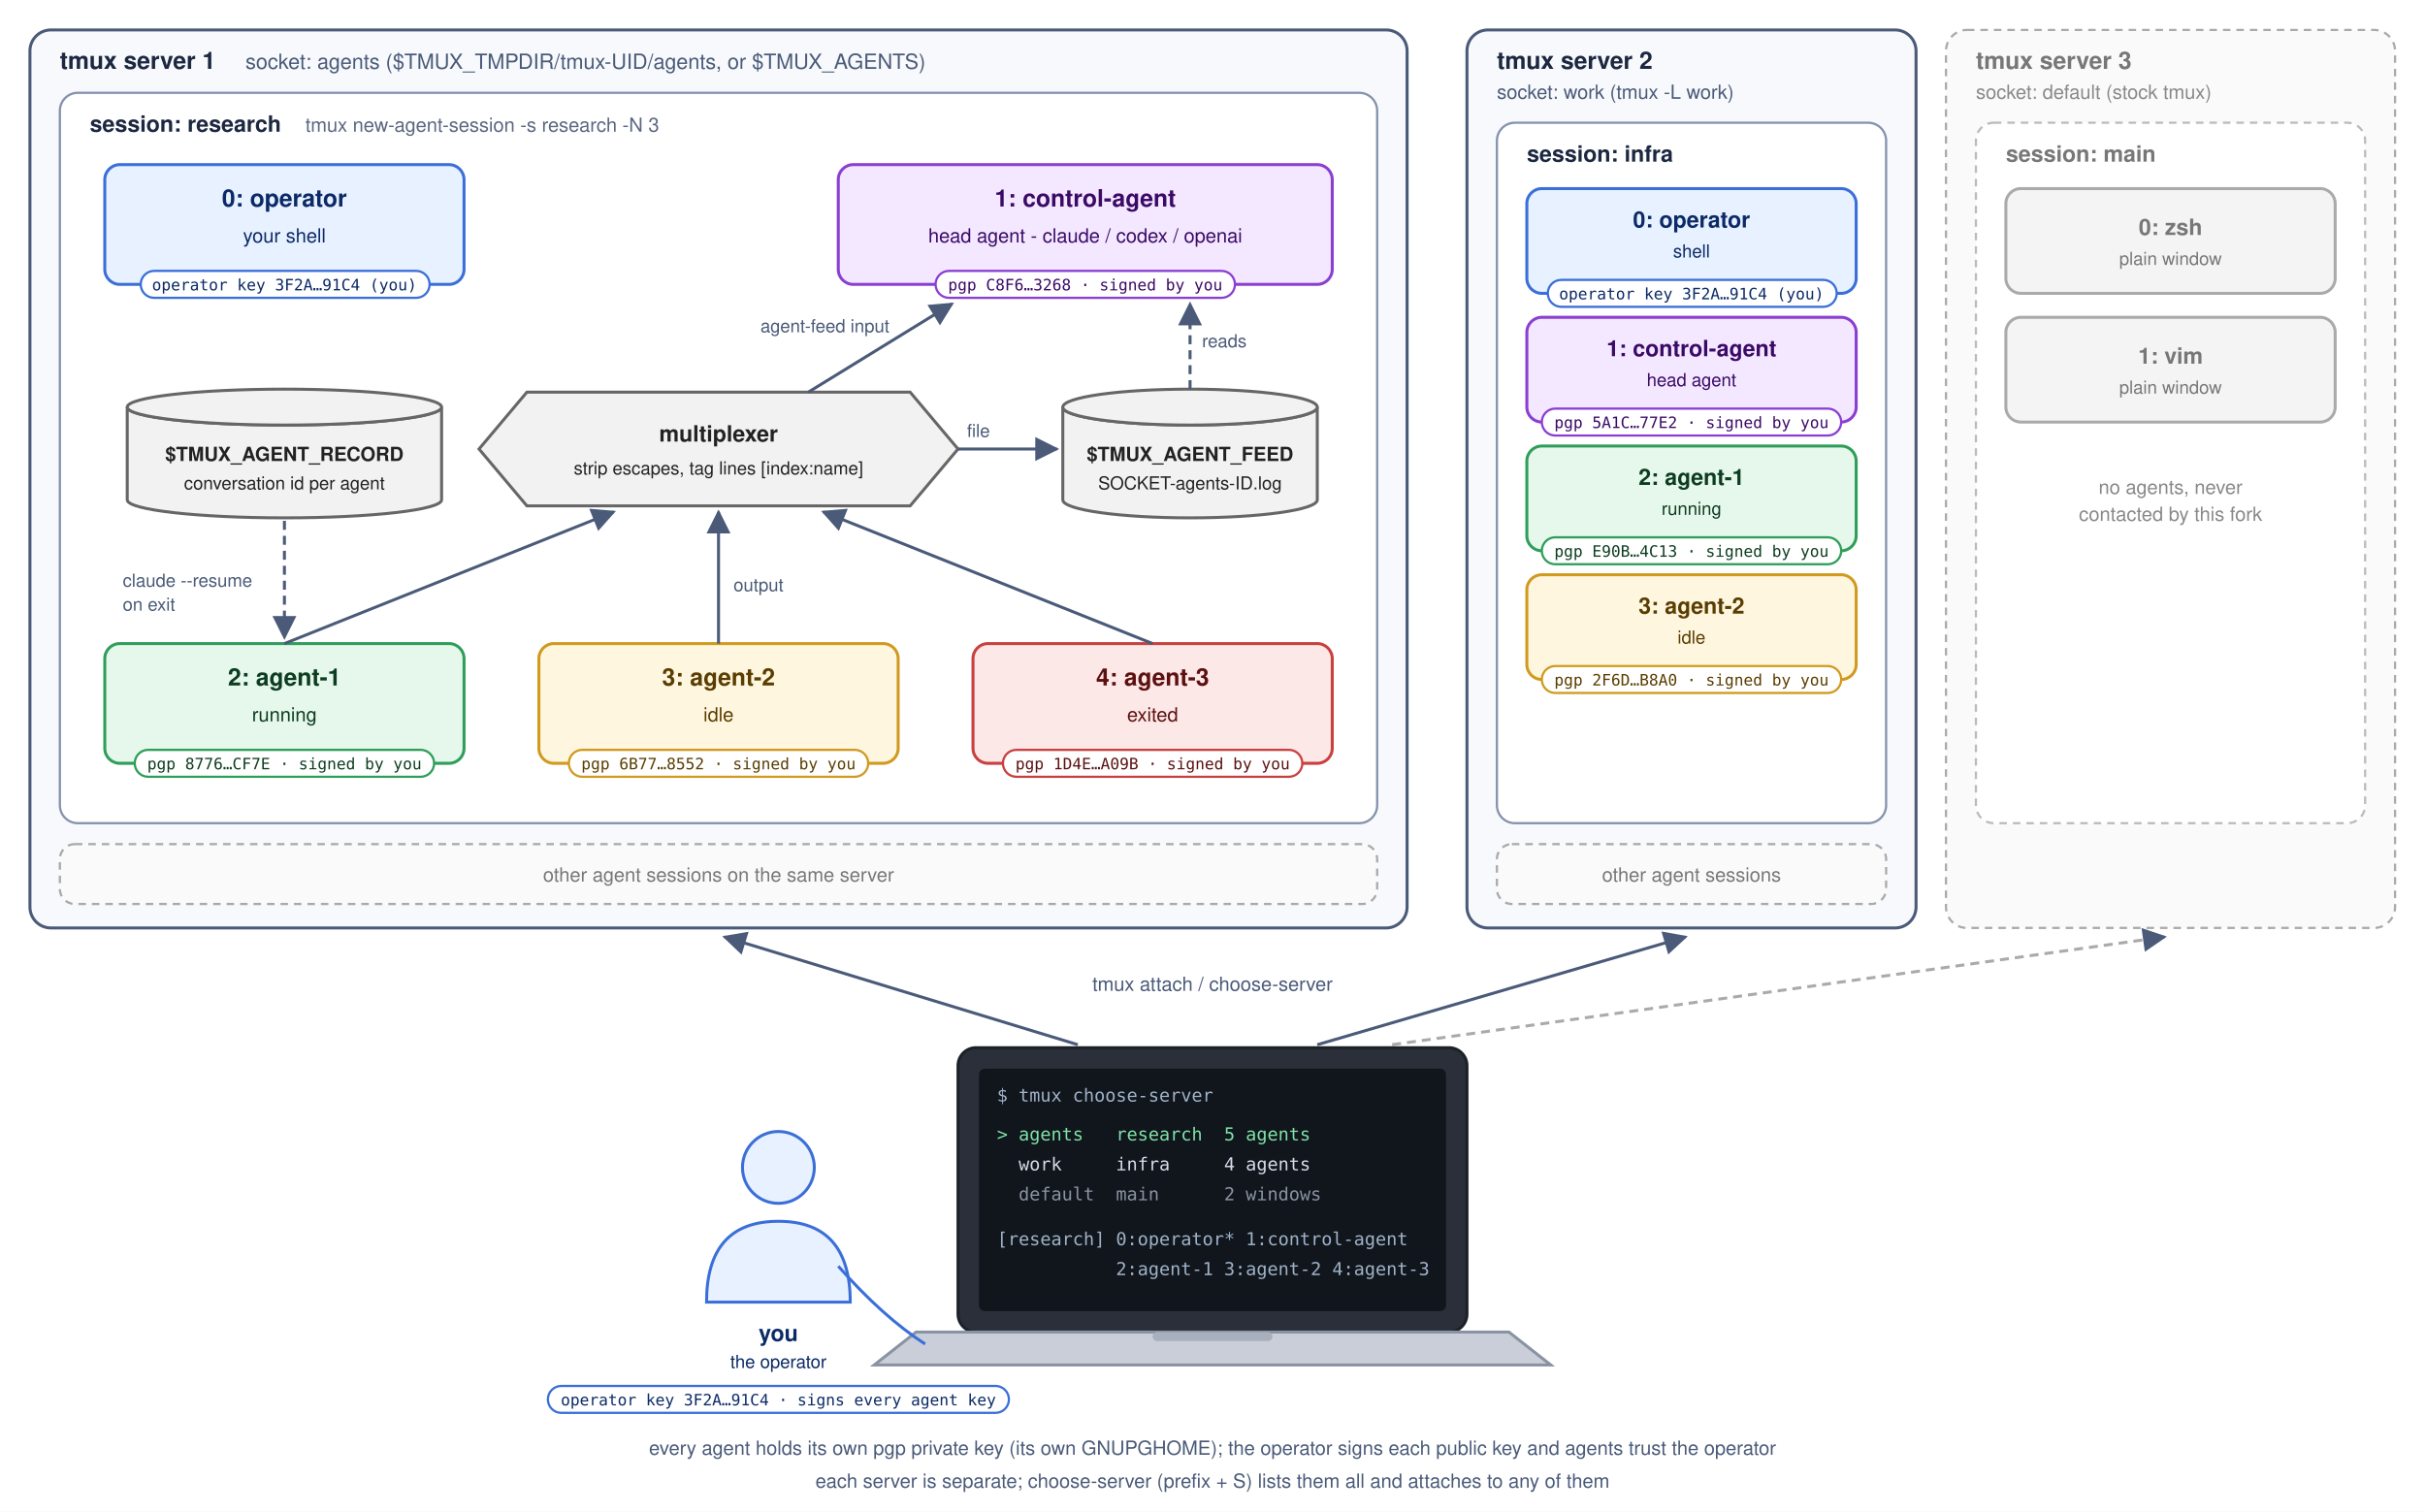
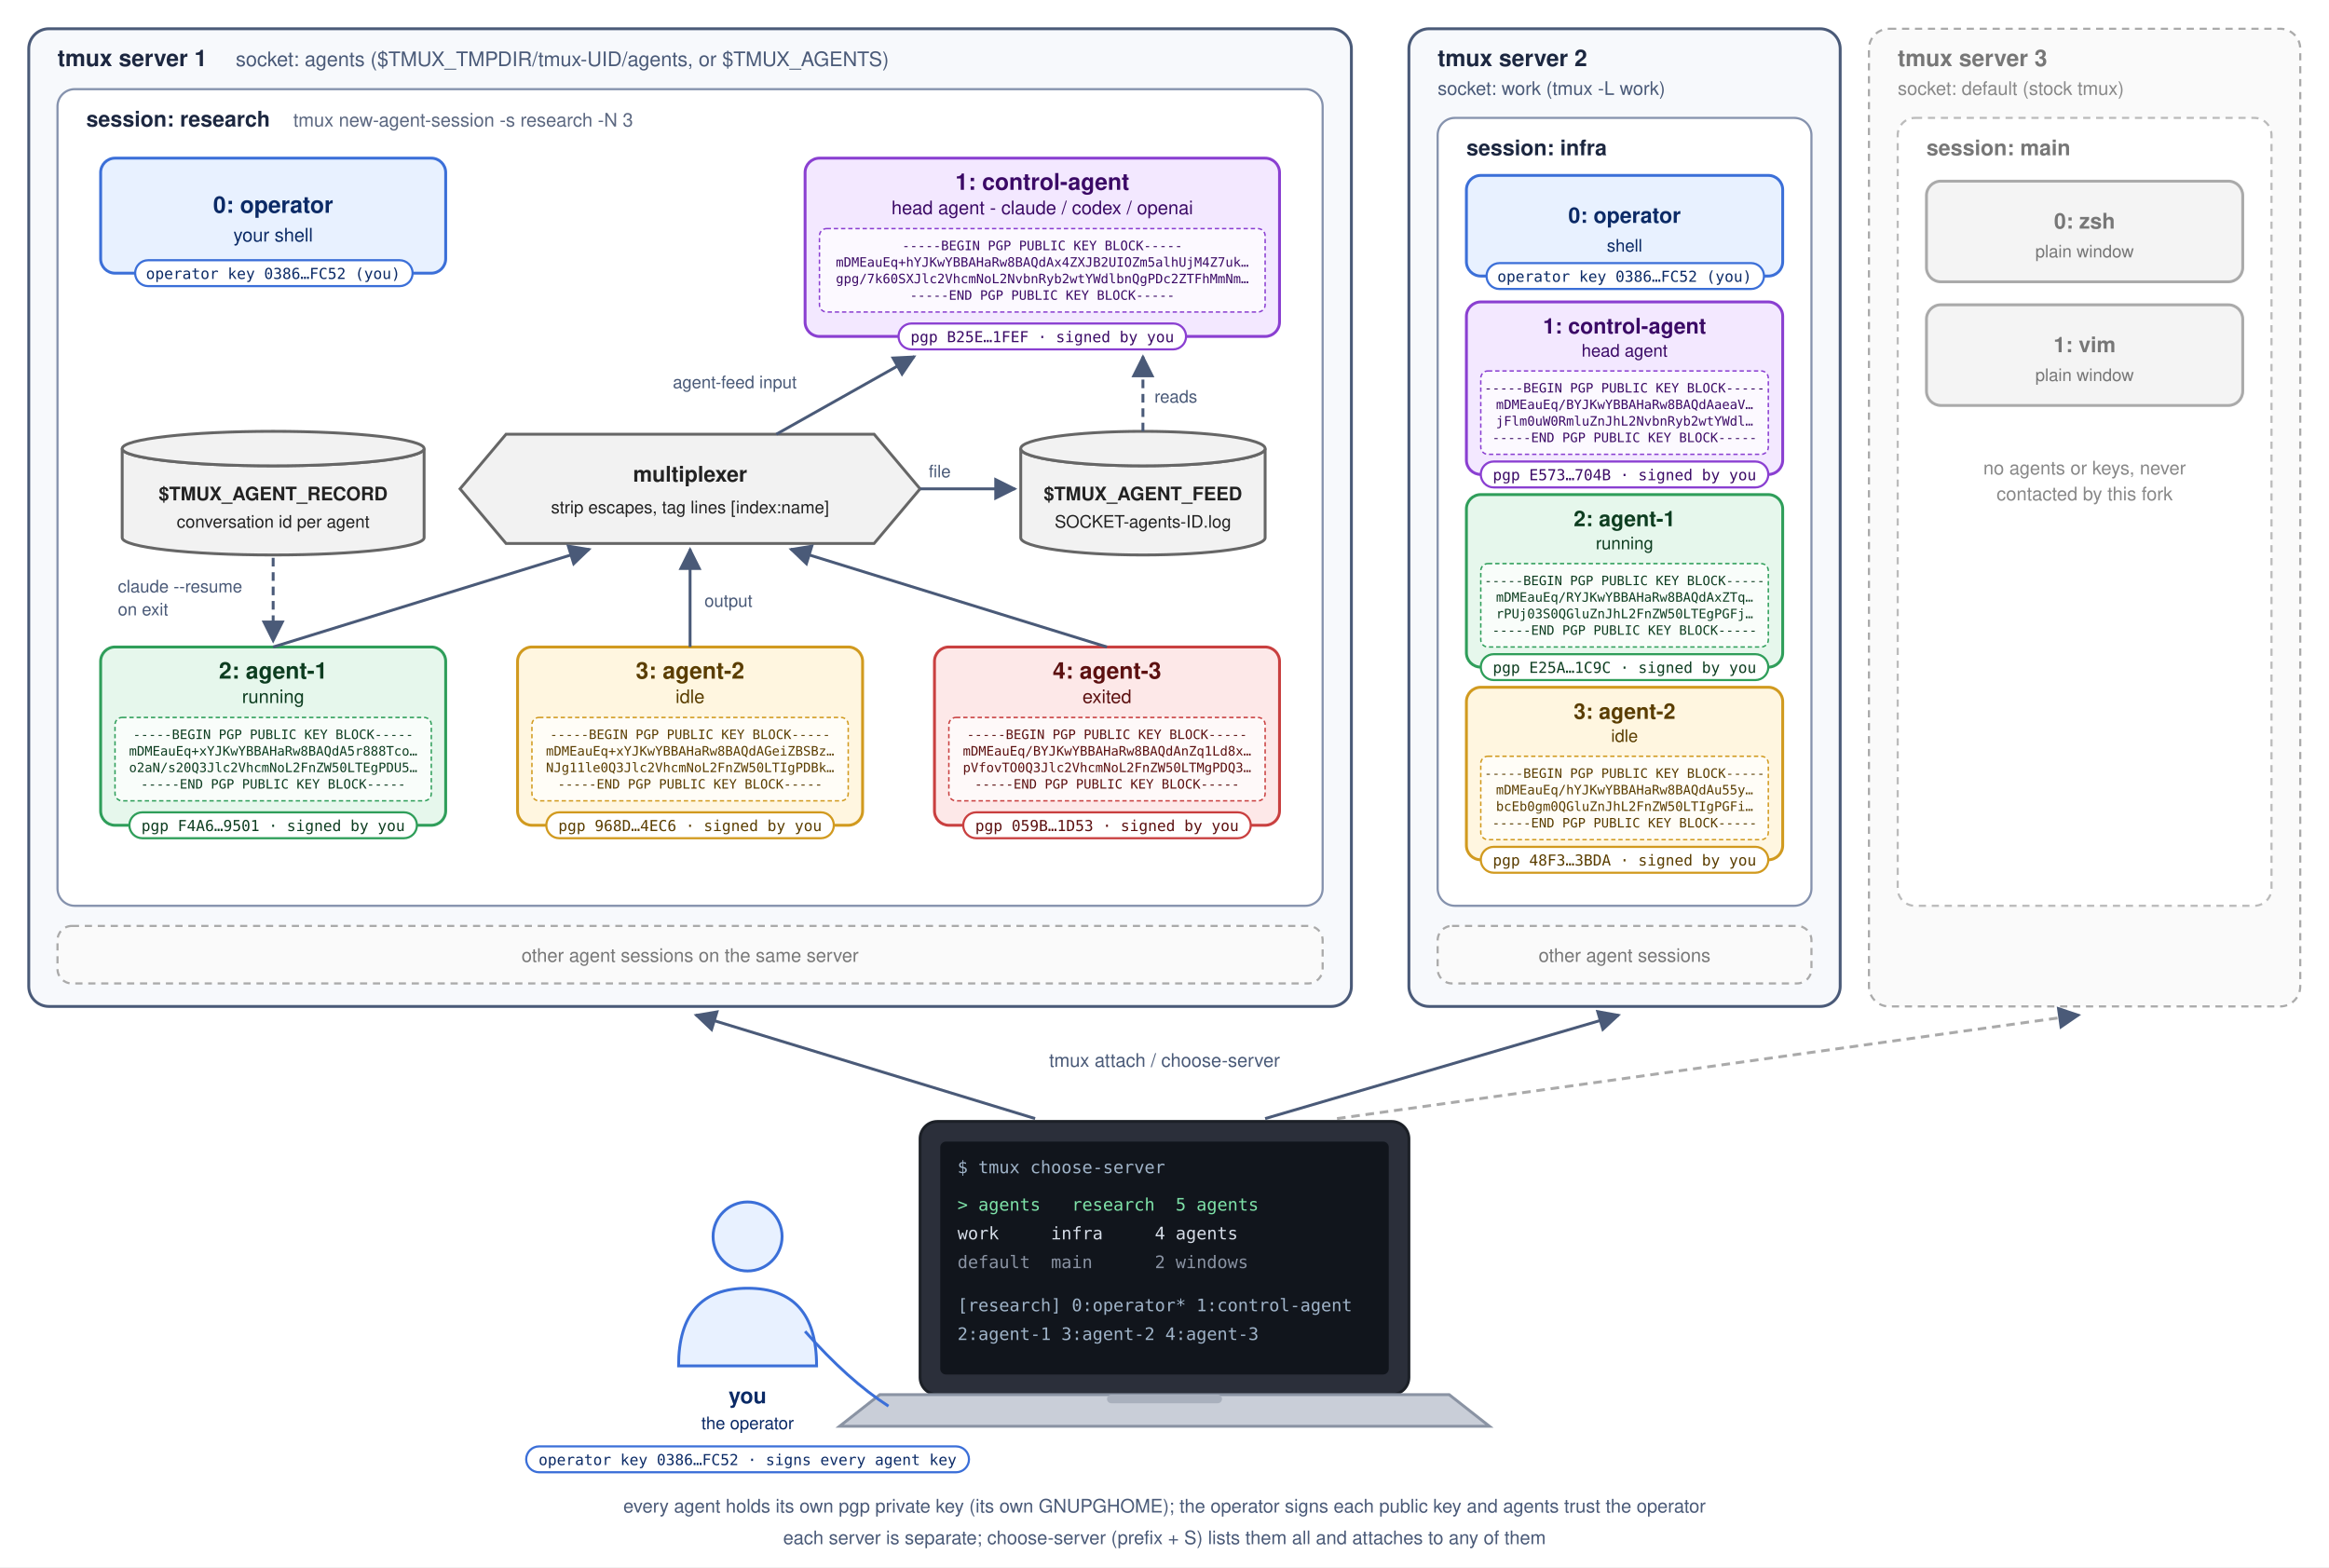
- <svg xmlns="http://www.w3.org/2000/svg" width="1620" height="1010" viewBox="0 0 1620 1010" font-family="Helvetica, Arial, sans-serif">
+ <svg xmlns="http://www.w3.org/2000/svg" width="1620" height="1090" viewBox="0 0 1620 1090" font-family="Helvetica, Arial, sans-serif">
  <defs>
    <marker id="arrow" viewBox="0 0 10 10" refX="9" refY="5" markerWidth="8" markerHeight="8" orient="auto-start-reverse">
      <path d="M0,0 L10,5 L0,10 z" fill="#4a5a78" />
    </marker>
  </defs>
-   <rect width="1620" height="1010" fill="#ffffff" />
-   <rect x="20" y="20" width="920" height="600" rx="14" fill="#f7f9fc" stroke="#4a5a78" stroke-width="2" />
-   <text x="40" y="46" font-size="16" font-weight="bold" fill="#1c2740">tmux server 1</text>
+   <rect width="1620" height="1090" fill="#ffffff" />
+   <rect x="20" y="20" width="920" height="680" rx="14" fill="#f7f9fc" stroke="#4a5a78" stroke-width="2" />
+   <text x="40" y="46" font-size="16" fill="#1c2740" font-weight="bold">tmux server 1</text>
  <text x="164" y="46" font-size="14" fill="#4a5a78">socket: agents ($TMUX_TMPDIR/tmux-UID/agents, or $TMUX_AGENTS)</text>
-   <rect x="40" y="62" width="880" height="488" rx="12" fill="#ffffff" stroke="#8592ad" stroke-width="1.5" />
-   <text x="60" y="88" font-size="15" font-weight="bold" fill="#1c2740">session: research</text>
+   <rect x="40" y="62" width="880" height="568" rx="12" fill="#ffffff" stroke="#8592ad" stroke-width="1.5" />
+   <text x="60" y="88" font-size="15" fill="#1c2740" font-weight="bold">session: research</text>
  <text x="204" y="88" font-size="13" fill="#5b6780">tmux new-agent-session -s research -N 3</text>
  <rect x="70" y="110" width="240" height="80" rx="10" fill="#e8f1ff" stroke="#3b6fd8" stroke-width="2" />
-   <text x="190" y="138" font-size="16" font-weight="bold" fill="#0b2a66" text-anchor="middle">0: operator</text>
-   <text x="190" y="162" font-size="13" fill="#0b2a66" text-anchor="middle">your shell</text>
-   <rect x="560" y="110" width="330" height="80" rx="10" fill="#f3e8ff" stroke="#8a3fd1" stroke-width="2" />
-   <text x="725" y="138" font-size="16" font-weight="bold" fill="#3b0a66" text-anchor="middle">1: control-agent</text>
-   <text x="725" y="162" font-size="13" fill="#3b0a66" text-anchor="middle">head agent - claude / codex / openai</text>
-   <polygon points="320,300 352,262 608,262 640,300 608,338 352,338" fill="#f2f2f2" stroke="#666666" stroke-width="2" />
-   <text x="480" y="295" font-size="15" font-weight="bold" fill="#222222" text-anchor="middle">multiplexer</text>
-   <text x="480" y="317" font-size="12" fill="#222222" text-anchor="middle">strip escapes, tag lines [index:name]</text>
-   <path d="M710,272 a85,12 0 0,0 170,0 v62 a85,12 0 0,1 -170,0 z" fill="#f2f2f2" stroke="#666666" stroke-width="2" />
-   <ellipse cx="795" cy="272" rx="85" ry="12" fill="#f2f2f2" stroke="#666666" stroke-width="2" />
-   <text x="795" y="308" font-size="13" font-weight="bold" fill="#222222" text-anchor="middle">$TMUX_AGENT_FEED</text>
-   <text x="795" y="327" font-size="12" fill="#222222" text-anchor="middle">SOCKET-agents-ID.log</text>
-   <path d="M85,272 a105,12 0 0,0 210,0 v62 a105,12 0 0,1 -210,0 z" fill="#f2f2f2" stroke="#666666" stroke-width="2" />
-   <ellipse cx="190" cy="272" rx="105" ry="12" fill="#f2f2f2" stroke="#666666" stroke-width="2" />
-   <text x="190" y="308" font-size="13" font-weight="bold" fill="#222222" text-anchor="middle">$TMUX_AGENT_RECORD</text>
-   <text x="190" y="327" font-size="12" fill="#222222" text-anchor="middle">conversation id per agent</text>
-   <path d="M190,348 L190,426" stroke="#4a5a78" stroke-width="2" stroke-dasharray="6 4" fill="none" marker-end="url(#arrow)" />
-   <text x="82" y="392" font-size="12" fill="#4a5a78">claude --resume</text>
-   <text x="82" y="408" font-size="12" fill="#4a5a78">on exit</text>
-   <rect x="70" y="430" width="240" height="80" rx="10" fill="#e6f7ec" stroke="#2f9e5a" stroke-width="2" />
-   <text x="190" y="458" font-size="16" font-weight="bold" fill="#0d3d20" text-anchor="middle">2: agent-1</text>
-   <text x="190" y="482" font-size="13" fill="#0d3d20" text-anchor="middle">running</text>
-   <rect x="360" y="430" width="240" height="80" rx="10" fill="#fff6e0" stroke="#d19a1f" stroke-width="2" />
-   <text x="480" y="458" font-size="16" font-weight="bold" fill="#5a3d00" text-anchor="middle">3: agent-2</text>
-   <text x="480" y="482" font-size="13" fill="#5a3d00" text-anchor="middle">idle</text>
-   <rect x="650" y="430" width="240" height="80" rx="10" fill="#fde8e8" stroke="#c94040" stroke-width="2" />
-   <text x="770" y="458" font-size="16" font-weight="bold" fill="#5c1010" text-anchor="middle">4: agent-3</text>
-   <text x="770" y="482" font-size="13" fill="#5c1010" text-anchor="middle">exited</text>
+   <text x="190" y="148" font-size="16" fill="#0b2a66" font-weight="bold" text-anchor="middle">0: operator</text>
+   <text x="190" y="168" font-size="13" fill="#0b2a66" text-anchor="middle">your shell</text>
  <rect x="94" y="181" width="193" height="18" rx="9" fill="#ffffff" stroke="#3b6fd8" stroke-width="1.5" />
-   <text x="190" y="194" font-family="Menlo, Monaco, monospace" font-size="10.5" fill="#0b2a66" text-anchor="middle">operator key 3F2A…91C4 (you)</text>
-   <rect x="625" y="181" width="200" height="18" rx="9" fill="#ffffff" stroke="#8a3fd1" stroke-width="1.5" />
-   <text x="725" y="194" font-family="Menlo, Monaco, monospace" font-size="10.5" fill="#3b0a66" text-anchor="middle">pgp C8F6…3268 · signed by you</text>
-   <rect x="90" y="501" width="200" height="18" rx="9" fill="#ffffff" stroke="#2f9e5a" stroke-width="1.5" />
-   <text x="190" y="514" font-family="Menlo, Monaco, monospace" font-size="10.5" fill="#0d3d20" text-anchor="middle">pgp 8776…CF7E · signed by you</text>
-   <rect x="380" y="501" width="200" height="18" rx="9" fill="#ffffff" stroke="#d19a1f" stroke-width="1.5" />
-   <text x="480" y="514" font-family="Menlo, Monaco, monospace" font-size="10.5" fill="#5a3d00" text-anchor="middle">pgp 6B77…8552 · signed by you</text>
-   <rect x="670" y="501" width="200" height="18" rx="9" fill="#ffffff" stroke="#c94040" stroke-width="1.5" />
-   <text x="770" y="514" font-family="Menlo, Monaco, monospace" font-size="10.5" fill="#5c1010" text-anchor="middle">pgp 1D4E…A09B · signed by you</text>
-   <g stroke="#4a5a78" stroke-width="2" fill="none" marker-end="url(#arrow)">
-     <path d="M190,430 L410,342" />
-     <path d="M480,430 L480,342" />
-     <path d="M770,430 L550,342" />
-     <path d="M540,262 L636,203" />
-     <path d="M640,300 L706,300" />
-   </g>
-   <path d="M795,260 L795,203" stroke="#4a5a78" stroke-width="2" stroke-dasharray="6 4" fill="none" marker-end="url(#arrow)" />
-   <g font-size="12" fill="#4a5a78">
-     <text x="490" y="395">output</text>
-     <text x="508" y="222">agent-feed input</text>
-     <text x="646" y="292">file</text>
-     <text x="803" y="232">reads</text>
-   </g>
-   <rect x="40" y="564" width="880" height="40" rx="10" fill="#fafafa" stroke="#aaaaaa" stroke-width="1.5" stroke-dasharray="5 4" />
-   <text x="480" y="589" font-size="13" fill="#777777" text-anchor="middle">other agent sessions on the same server</text>
-   <rect x="980" y="20" width="300" height="600" rx="14" fill="#f7f9fc" stroke="#4a5a78" stroke-width="2" />
-   <text x="1000" y="46" font-size="16" font-weight="bold" fill="#1c2740">tmux server 2</text>
+   <text x="190" y="194" font-size="10.5" fill="#0b2a66" text-anchor="middle" font-family="Menlo, Monaco, monospace">operator key 0386…FC52 (you)</text>
+   <rect x="560" y="110" width="330" height="124" rx="10" fill="#f3e8ff" stroke="#8a3fd1" stroke-width="2" />
+   <text x="725" y="132" font-size="16" fill="#3b0a66" font-weight="bold" text-anchor="middle">1: control-agent</text>
+   <text x="725" y="149" font-size="13" fill="#3b0a66" text-anchor="middle">head agent - claude / codex / openai</text>
+   <rect x="570" y="159" width="310" height="58" rx="5" fill="#ffffff" fill-opacity="0.75" stroke="#8a3fd1" stroke-width="1" stroke-dasharray="3 2" />
+   <text x="725.0" y="174.0" font-size="9" fill="#3b0a66" text-anchor="middle" font-family="Menlo, Monaco, monospace">-----BEGIN PGP PUBLIC KEY BLOCK-----</text>
+   <text x="725.0" y="185.5" font-size="9" fill="#3b0a66" text-anchor="middle" font-family="Menlo, Monaco, monospace">mDMEauEq+hYJKwYBBAHaRw8BAQdAx4ZXJB2UIOZm5alhUjM4Z7uk…</text>
+   <text x="725.0" y="197.0" font-size="9" fill="#3b0a66" text-anchor="middle" font-family="Menlo, Monaco, monospace">gpg/7k60SXJlc2VhcmNoL2NvbnRyb2wtYWdlbnQgPDc2ZTFhMmNm…</text>
+   <text x="725.0" y="208.5" font-size="9" fill="#3b0a66" text-anchor="middle" font-family="Menlo, Monaco, monospace">-----END PGP PUBLIC KEY BLOCK-----</text>
+   <rect x="625" y="225" width="200" height="18" rx="9" fill="#ffffff" stroke="#8a3fd1" stroke-width="1.5" />
+   <text x="725" y="238" font-size="10.5" fill="#3b0a66" text-anchor="middle" font-family="Menlo, Monaco, monospace">pgp B25E…1FEF · signed by you</text>
+   <polygon points="320,340 352,302 608,302 640,340 608,378 352,378" fill="#f2f2f2" stroke="#666666" stroke-width="2" />
+   <text x="480" y="335" font-size="15" fill="#222222" font-weight="bold" text-anchor="middle">multiplexer</text>
+   <text x="480" y="357" font-size="12" fill="#222222" text-anchor="middle">strip escapes, tag lines [index:name]</text>
+   <path d="M710,312 a85,12 0 0,0 170,0 v62 a85,12 0 0,1 -170,0 z" fill="#f2f2f2" stroke="#666666" stroke-width="2" />
+   <ellipse cx="795" cy="312" rx="85" ry="12" fill="#f2f2f2" stroke="#666666" stroke-width="2" />
+   <text x="795" y="348" font-size="13" fill="#222222" font-weight="bold" text-anchor="middle">$TMUX_AGENT_FEED</text>
+   <text x="795" y="367" font-size="12" fill="#222222" text-anchor="middle">SOCKET-agents-ID.log</text>
+   <path d="M85,312 a105,12 0 0,0 210,0 v62 a105,12 0 0,1 -210,0 z" fill="#f2f2f2" stroke="#666666" stroke-width="2" />
+   <ellipse cx="190" cy="312" rx="105" ry="12" fill="#f2f2f2" stroke="#666666" stroke-width="2" />
+   <text x="190" y="348" font-size="13" fill="#222222" font-weight="bold" text-anchor="middle">$TMUX_AGENT_RECORD</text>
+   <text x="190" y="367" font-size="12" fill="#222222" text-anchor="middle">conversation id per agent</text>
+   <rect x="70" y="450" width="240" height="124" rx="10" fill="#e6f7ec" stroke="#2f9e5a" stroke-width="2" />
+   <text x="190" y="472" font-size="16" fill="#0d3d20" font-weight="bold" text-anchor="middle">2: agent-1</text>
+   <text x="190" y="489" font-size="13" fill="#0d3d20" text-anchor="middle">running</text>
+   <rect x="80" y="499" width="220" height="58" rx="5" fill="#ffffff" fill-opacity="0.75" stroke="#2f9e5a" stroke-width="1" stroke-dasharray="3 2" />
+   <text x="190.0" y="514.0" font-size="9" fill="#0d3d20" text-anchor="middle" font-family="Menlo, Monaco, monospace">-----BEGIN PGP PUBLIC KEY BLOCK-----</text>
+   <text x="190.0" y="525.5" font-size="9" fill="#0d3d20" text-anchor="middle" font-family="Menlo, Monaco, monospace">mDMEauEq+xYJKwYBBAHaRw8BAQdA5r888Tco…</text>
+   <text x="190.0" y="537.0" font-size="9" fill="#0d3d20" text-anchor="middle" font-family="Menlo, Monaco, monospace">o2aN/s20Q3Jlc2VhcmNoL2FnZW50LTEgPDU5…</text>
+   <text x="190.0" y="548.5" font-size="9" fill="#0d3d20" text-anchor="middle" font-family="Menlo, Monaco, monospace">-----END PGP PUBLIC KEY BLOCK-----</text>
+   <rect x="90" y="565" width="200" height="18" rx="9" fill="#ffffff" stroke="#2f9e5a" stroke-width="1.5" />
+   <text x="190" y="578" font-size="10.5" fill="#0d3d20" text-anchor="middle" font-family="Menlo, Monaco, monospace">pgp F4A6…9501 · signed by you</text>
+   <rect x="360" y="450" width="240" height="124" rx="10" fill="#fff6e0" stroke="#d19a1f" stroke-width="2" />
+   <text x="480" y="472" font-size="16" fill="#5a3d00" font-weight="bold" text-anchor="middle">3: agent-2</text>
+   <text x="480" y="489" font-size="13" fill="#5a3d00" text-anchor="middle">idle</text>
+   <rect x="370" y="499" width="220" height="58" rx="5" fill="#ffffff" fill-opacity="0.75" stroke="#d19a1f" stroke-width="1" stroke-dasharray="3 2" />
+   <text x="480.0" y="514.0" font-size="9" fill="#5a3d00" text-anchor="middle" font-family="Menlo, Monaco, monospace">-----BEGIN PGP PUBLIC KEY BLOCK-----</text>
+   <text x="480.0" y="525.5" font-size="9" fill="#5a3d00" text-anchor="middle" font-family="Menlo, Monaco, monospace">mDMEauEq+xYJKwYBBAHaRw8BAQdAGeiZBSBz…</text>
+   <text x="480.0" y="537.0" font-size="9" fill="#5a3d00" text-anchor="middle" font-family="Menlo, Monaco, monospace">NJg11le0Q3Jlc2VhcmNoL2FnZW50LTIgPDBk…</text>
+   <text x="480.0" y="548.5" font-size="9" fill="#5a3d00" text-anchor="middle" font-family="Menlo, Monaco, monospace">-----END PGP PUBLIC KEY BLOCK-----</text>
+   <rect x="380" y="565" width="200" height="18" rx="9" fill="#ffffff" stroke="#d19a1f" stroke-width="1.5" />
+   <text x="480" y="578" font-size="10.5" fill="#5a3d00" text-anchor="middle" font-family="Menlo, Monaco, monospace">pgp 968D…4EC6 · signed by you</text>
+   <rect x="650" y="450" width="240" height="124" rx="10" fill="#fde8e8" stroke="#c94040" stroke-width="2" />
+   <text x="770" y="472" font-size="16" fill="#5c1010" font-weight="bold" text-anchor="middle">4: agent-3</text>
+   <text x="770" y="489" font-size="13" fill="#5c1010" text-anchor="middle">exited</text>
+   <rect x="660" y="499" width="220" height="58" rx="5" fill="#ffffff" fill-opacity="0.75" stroke="#c94040" stroke-width="1" stroke-dasharray="3 2" />
+   <text x="770.0" y="514.0" font-size="9" fill="#5c1010" text-anchor="middle" font-family="Menlo, Monaco, monospace">-----BEGIN PGP PUBLIC KEY BLOCK-----</text>
+   <text x="770.0" y="525.5" font-size="9" fill="#5c1010" text-anchor="middle" font-family="Menlo, Monaco, monospace">mDMEauEq/BYJKwYBBAHaRw8BAQdAnZq1Ld8x…</text>
+   <text x="770.0" y="537.0" font-size="9" fill="#5c1010" text-anchor="middle" font-family="Menlo, Monaco, monospace">pVfovTO0Q3Jlc2VhcmNoL2FnZW50LTMgPDQ3…</text>
+   <text x="770.0" y="548.5" font-size="9" fill="#5c1010" text-anchor="middle" font-family="Menlo, Monaco, monospace">-----END PGP PUBLIC KEY BLOCK-----</text>
+   <rect x="670" y="565" width="200" height="18" rx="9" fill="#ffffff" stroke="#c94040" stroke-width="1.5" />
+   <text x="770" y="578" font-size="10.5" fill="#5c1010" text-anchor="middle" font-family="Menlo, Monaco, monospace">pgp 059B…1D53 · signed by you</text>
+   <path d="M190,450 L410,382" stroke="#4a5a78" stroke-width="2" fill="none" marker-end="url(#arrow)" />
+   <path d="M480,450 L480,382" stroke="#4a5a78" stroke-width="2" fill="none" marker-end="url(#arrow)" />
+   <path d="M770,450 L550,382" stroke="#4a5a78" stroke-width="2" fill="none" marker-end="url(#arrow)" />
+   <path d="M540,302 L636,248" stroke="#4a5a78" stroke-width="2" fill="none" marker-end="url(#arrow)" />
+   <path d="M640,340 L706,340" stroke="#4a5a78" stroke-width="2" fill="none" marker-end="url(#arrow)" />
+   <path d="M795,300 L795,248" stroke="#4a5a78" stroke-width="2" fill="none" stroke-dasharray="6 4" marker-end="url(#arrow)" />
+   <path d="M190,388 L190,446" stroke="#4a5a78" stroke-width="2" fill="none" stroke-dasharray="6 4" marker-end="url(#arrow)" />
+   <text x="82" y="412" font-size="12" fill="#4a5a78">claude --resume</text>
+   <text x="82" y="428" font-size="12" fill="#4a5a78">on exit</text>
+   <text x="490" y="422" font-size="12" fill="#4a5a78">output</text>
+   <text x="468" y="270" font-size="12" fill="#4a5a78">agent-feed input</text>
+   <text x="646" y="332" font-size="12" fill="#4a5a78">file</text>
+   <text x="803" y="280" font-size="12" fill="#4a5a78">reads</text>
+   <rect x="40" y="644" width="880" height="40" rx="10" fill="#fafafa" stroke="#aaaaaa" stroke-width="1.5" stroke-dasharray="5 4" />
+   <text x="480" y="669" font-size="13" fill="#777777" text-anchor="middle">other agent sessions on the same server</text>
+   <rect x="980" y="20" width="300" height="680" rx="14" fill="#f7f9fc" stroke="#4a5a78" stroke-width="2" />
+   <text x="1000" y="46" font-size="16" fill="#1c2740" font-weight="bold">tmux server 2</text>
  <text x="1000" y="66" font-size="13" fill="#4a5a78">socket: work (tmux -L work)</text>
-   <rect x="1000" y="82" width="260" height="468" rx="12" fill="#ffffff" stroke="#8592ad" stroke-width="1.5" />
-   <text x="1020" y="108" font-size="15" font-weight="bold" fill="#1c2740">session: infra</text>
-   <rect x="1020" y="126" width="220" height="70" rx="10" fill="#e8f1ff" stroke="#3b6fd8" stroke-width="2" />
-   <text x="1130" y="152" font-size="15" font-weight="bold" fill="#0b2a66" text-anchor="middle">0: operator</text>
-   <text x="1130" y="172" font-size="12" fill="#0b2a66" text-anchor="middle">shell</text>
-   <rect x="1020" y="212" width="220" height="70" rx="10" fill="#f3e8ff" stroke="#8a3fd1" stroke-width="2" />
-   <text x="1130" y="238" font-size="15" font-weight="bold" fill="#3b0a66" text-anchor="middle">1: control-agent</text>
-   <text x="1130" y="258" font-size="12" fill="#3b0a66" text-anchor="middle">head agent</text>
-   <rect x="1020" y="298" width="220" height="70" rx="10" fill="#e6f7ec" stroke="#2f9e5a" stroke-width="2" />
-   <text x="1130" y="324" font-size="15" font-weight="bold" fill="#0d3d20" text-anchor="middle">2: agent-1</text>
-   <text x="1130" y="344" font-size="12" fill="#0d3d20" text-anchor="middle">running</text>
-   <rect x="1020" y="384" width="220" height="70" rx="10" fill="#fff6e0" stroke="#d19a1f" stroke-width="2" />
-   <text x="1130" y="410" font-size="15" font-weight="bold" fill="#5a3d00" text-anchor="middle">3: agent-2</text>
-   <text x="1130" y="430" font-size="12" fill="#5a3d00" text-anchor="middle">idle</text>
-   <rect x="1000" y="564" width="260" height="40" rx="10" fill="#fafafa" stroke="#aaaaaa" stroke-width="1.5" stroke-dasharray="5 4" />
-   <text x="1130" y="589" font-size="13" fill="#777777" text-anchor="middle">other agent sessions</text>
-   <rect x="1034" y="187" width="193" height="18" rx="9" fill="#ffffff" stroke="#3b6fd8" stroke-width="1.5" />
-   <text x="1130" y="200" font-family="Menlo, Monaco, monospace" font-size="10.5" fill="#0b2a66" text-anchor="middle">operator key 3F2A…91C4 (you)</text>
-   <rect x="1030" y="273" width="200" height="18" rx="9" fill="#ffffff" stroke="#8a3fd1" stroke-width="1.5" />
-   <text x="1130" y="286" font-family="Menlo, Monaco, monospace" font-size="10.5" fill="#3b0a66" text-anchor="middle">pgp 5A1C…77E2 · signed by you</text>
-   <rect x="1030" y="359" width="200" height="18" rx="9" fill="#ffffff" stroke="#2f9e5a" stroke-width="1.5" />
-   <text x="1130" y="372" font-family="Menlo, Monaco, monospace" font-size="10.5" fill="#0d3d20" text-anchor="middle">pgp E90B…4C13 · signed by you</text>
-   <rect x="1030" y="445" width="200" height="18" rx="9" fill="#ffffff" stroke="#d19a1f" stroke-width="1.5" />
-   <text x="1130" y="458" font-family="Menlo, Monaco, monospace" font-size="10.5" fill="#5a3d00" text-anchor="middle">pgp 2F6D…B8A0 · signed by you</text>
-   <rect x="1300" y="20" width="300" height="600" rx="14" fill="#fafafa" stroke="#aaaaaa" stroke-width="1.5" stroke-dasharray="5 4" />
-   <text x="1320" y="46" font-size="16" font-weight="bold" fill="#777777">tmux server 3</text>
+   <rect x="1000" y="82" width="260" height="548" rx="12" fill="#ffffff" stroke="#8592ad" stroke-width="1.5" />
+   <text x="1020" y="108" font-size="15" fill="#1c2740" font-weight="bold">session: infra</text>
+   <rect x="1020" y="122" width="220" height="70" rx="10" fill="#e8f1ff" stroke="#3b6fd8" stroke-width="2" />
+   <text x="1130" y="155" font-size="15" fill="#0b2a66" font-weight="bold" text-anchor="middle">0: operator</text>
+   <text x="1130" y="175" font-size="12" fill="#0b2a66" text-anchor="middle">shell</text>
+   <rect x="1034" y="183" width="193" height="18" rx="9" fill="#ffffff" stroke="#3b6fd8" stroke-width="1.5" />
+   <text x="1130" y="196" font-size="10.5" fill="#0b2a66" text-anchor="middle" font-family="Menlo, Monaco, monospace">operator key 0386…FC52 (you)</text>
+   <rect x="1020" y="210" width="220" height="120" rx="10" fill="#f3e8ff" stroke="#8a3fd1" stroke-width="2" />
+   <text x="1130" y="232" font-size="15" fill="#3b0a66" font-weight="bold" text-anchor="middle">1: control-agent</text>
+   <text x="1130" y="248" font-size="12" fill="#3b0a66" text-anchor="middle">head agent</text>
+   <rect x="1030" y="258" width="200" height="58" rx="5" fill="#ffffff" fill-opacity="0.75" stroke="#8a3fd1" stroke-width="1" stroke-dasharray="3 2" />
+   <text x="1130.0" y="273.0" font-size="9" fill="#3b0a66" text-anchor="middle" font-family="Menlo, Monaco, monospace">-----BEGIN PGP PUBLIC KEY BLOCK-----</text>
+   <text x="1130.0" y="284.5" font-size="9" fill="#3b0a66" text-anchor="middle" font-family="Menlo, Monaco, monospace">mDMEauEq/BYJKwYBBAHaRw8BAQdAaeaV…</text>
+   <text x="1130.0" y="296.0" font-size="9" fill="#3b0a66" text-anchor="middle" font-family="Menlo, Monaco, monospace">jFlm0uW0RmluZnJhL2NvbnRyb2wtYWdl…</text>
+   <text x="1130.0" y="307.5" font-size="9" fill="#3b0a66" text-anchor="middle" font-family="Menlo, Monaco, monospace">-----END PGP PUBLIC KEY BLOCK-----</text>
+   <rect x="1030" y="321" width="200" height="18" rx="9" fill="#ffffff" stroke="#8a3fd1" stroke-width="1.5" />
+   <text x="1130" y="334" font-size="10.5" fill="#3b0a66" text-anchor="middle" font-family="Menlo, Monaco, monospace">pgp E573…704B · signed by you</text>
+   <rect x="1020" y="344" width="220" height="120" rx="10" fill="#e6f7ec" stroke="#2f9e5a" stroke-width="2" />
+   <text x="1130" y="366" font-size="15" fill="#0d3d20" font-weight="bold" text-anchor="middle">2: agent-1</text>
+   <text x="1130" y="382" font-size="12" fill="#0d3d20" text-anchor="middle">running</text>
+   <rect x="1030" y="392" width="200" height="58" rx="5" fill="#ffffff" fill-opacity="0.75" stroke="#2f9e5a" stroke-width="1" stroke-dasharray="3 2" />
+   <text x="1130.0" y="407.0" font-size="9" fill="#0d3d20" text-anchor="middle" font-family="Menlo, Monaco, monospace">-----BEGIN PGP PUBLIC KEY BLOCK-----</text>
+   <text x="1130.0" y="418.5" font-size="9" fill="#0d3d20" text-anchor="middle" font-family="Menlo, Monaco, monospace">mDMEauEq/RYJKwYBBAHaRw8BAQdAxZTq…</text>
+   <text x="1130.0" y="430.0" font-size="9" fill="#0d3d20" text-anchor="middle" font-family="Menlo, Monaco, monospace">rPUj03S0QGluZnJhL2FnZW50LTEgPGFj…</text>
+   <text x="1130.0" y="441.5" font-size="9" fill="#0d3d20" text-anchor="middle" font-family="Menlo, Monaco, monospace">-----END PGP PUBLIC KEY BLOCK-----</text>
+   <rect x="1030" y="455" width="200" height="18" rx="9" fill="#ffffff" stroke="#2f9e5a" stroke-width="1.5" />
+   <text x="1130" y="468" font-size="10.5" fill="#0d3d20" text-anchor="middle" font-family="Menlo, Monaco, monospace">pgp E25A…1C9C · signed by you</text>
+   <rect x="1020" y="478" width="220" height="120" rx="10" fill="#fff6e0" stroke="#d19a1f" stroke-width="2" />
+   <text x="1130" y="500" font-size="15" fill="#5a3d00" font-weight="bold" text-anchor="middle">3: agent-2</text>
+   <text x="1130" y="516" font-size="12" fill="#5a3d00" text-anchor="middle">idle</text>
+   <rect x="1030" y="526" width="200" height="58" rx="5" fill="#ffffff" fill-opacity="0.75" stroke="#d19a1f" stroke-width="1" stroke-dasharray="3 2" />
+   <text x="1130.0" y="541.0" font-size="9" fill="#5a3d00" text-anchor="middle" font-family="Menlo, Monaco, monospace">-----BEGIN PGP PUBLIC KEY BLOCK-----</text>
+   <text x="1130.0" y="552.5" font-size="9" fill="#5a3d00" text-anchor="middle" font-family="Menlo, Monaco, monospace">mDMEauEq/hYJKwYBBAHaRw8BAQdAu55y…</text>
+   <text x="1130.0" y="564.0" font-size="9" fill="#5a3d00" text-anchor="middle" font-family="Menlo, Monaco, monospace">bcEb0gm0QGluZnJhL2FnZW50LTIgPGFi…</text>
+   <text x="1130.0" y="575.5" font-size="9" fill="#5a3d00" text-anchor="middle" font-family="Menlo, Monaco, monospace">-----END PGP PUBLIC KEY BLOCK-----</text>
+   <rect x="1030" y="589" width="200" height="18" rx="9" fill="#ffffff" stroke="#d19a1f" stroke-width="1.5" />
+   <text x="1130" y="602" font-size="10.5" fill="#5a3d00" text-anchor="middle" font-family="Menlo, Monaco, monospace">pgp 48F3…3BDA · signed by you</text>
+   <rect x="1000" y="644" width="260" height="40" rx="10" fill="#fafafa" stroke="#aaaaaa" stroke-width="1.5" stroke-dasharray="5 4" />
+   <text x="1130" y="669" font-size="13" fill="#777777" text-anchor="middle">other agent sessions</text>
+   <rect x="1300" y="20" width="300" height="680" rx="14" fill="#fafafa" stroke="#aaaaaa" stroke-width="1.5" stroke-dasharray="5 4" />
+   <text x="1320" y="46" font-size="16" fill="#777777" font-weight="bold">tmux server 3</text>
  <text x="1320" y="66" font-size="13" fill="#888888">socket: default (stock tmux)</text>
-   <rect x="1320" y="82" width="260" height="468" rx="12" fill="#ffffff" stroke="#bbbbbb" stroke-width="1.5" stroke-dasharray="5 4" />
-   <text x="1340" y="108" font-size="15" font-weight="bold" fill="#777777">session: main</text>
+   <rect x="1320" y="82" width="260" height="548" rx="12" fill="#ffffff" stroke="#bbbbbb" stroke-width="1.5" stroke-dasharray="5 4" />
+   <text x="1340" y="108" font-size="15" fill="#777777" font-weight="bold">session: main</text>
  <rect x="1340" y="126" width="220" height="70" rx="10" fill="#f4f4f4" stroke="#aaaaaa" stroke-width="2" />
-   <text x="1450" y="157" font-size="15" font-weight="bold" fill="#777777" text-anchor="middle">0: zsh</text>
-   <text x="1450" y="177" font-size="12" fill="#777777" text-anchor="middle">plain window</text>
+   <text x="1450" y="159" font-size="15" fill="#777777" font-weight="bold" text-anchor="middle">0: zsh</text>
+   <text x="1450" y="179" font-size="12" fill="#777777" text-anchor="middle">plain window</text>
  <rect x="1340" y="212" width="220" height="70" rx="10" fill="#f4f4f4" stroke="#aaaaaa" stroke-width="2" />
-   <text x="1450" y="243" font-size="15" font-weight="bold" fill="#777777" text-anchor="middle">1: vim</text>
-   <text x="1450" y="263" font-size="12" fill="#777777" text-anchor="middle">plain window</text>
-   <text x="1450" y="330" font-size="13" fill="#888888" text-anchor="middle">no agents, never</text>
+   <text x="1450" y="245" font-size="15" fill="#777777" font-weight="bold" text-anchor="middle">1: vim</text>
+   <text x="1450" y="265" font-size="12" fill="#777777" text-anchor="middle">plain window</text>
+   <text x="1450" y="330" font-size="13" fill="#888888" text-anchor="middle">no agents or keys, never</text>
  <text x="1450" y="348" font-size="13" fill="#888888" text-anchor="middle">contacted by this fork</text>
-   <g stroke="#4a5a78" stroke-width="2" fill="none" marker-end="url(#arrow)">
-     <path d="M720,698 L484,626" />
-     <path d="M880,698 L1126,626" />
-   </g>
-   <path d="M930,698 L1446,626" stroke="#aaaaaa" stroke-width="2" stroke-dasharray="6 4" fill="none" marker-end="url(#arrow)" />
-   <text x="810" y="662" font-size="13" fill="#4a5a78" text-anchor="middle">tmux attach / choose-server</text>
-   <rect x="640" y="700" width="340" height="190" rx="12" fill="#2b2f3a" stroke="#1c2027" stroke-width="2" />
-   <rect x="654" y="714" width="312" height="162" rx="4" fill="#11151c" />
-   <g font-family="Menlo, Monaco, monospace" font-size="12" xml:space="preserve" style="white-space: pre">
-     <text x="666" y="736" fill="#9fb3c8">$ tmux choose-server</text>
-     <text x="666" y="762" fill="#7ee2a8">&gt; agents   research  5 agents</text>
-     <text x="666" y="782" fill="#d6dde8">  work     infra     4 agents</text>
-     <text x="666" y="802" fill="#8a93a3">  default  main      2 windows</text>
-     <text x="666" y="832" fill="#9fb3c8">[research] 0:operator* 1:control-agent</text>
-     <text x="666" y="852" fill="#9fb3c8">           2:agent-1 3:agent-2 4:agent-3</text>
-   </g>
-   <polygon points="612,890 1008,890 1036,912 584,912" fill="#c9ced8" stroke="#8a93a3" stroke-width="2" />
-   <rect x="770" y="890" width="80" height="6" rx="3" fill="#a9b0bd" />
-   <circle cx="520" cy="780" r="24" fill="#e8f1ff" stroke="#3b6fd8" stroke-width="2" />
-   <path d="M472,870 Q472,816 520,816 Q568,816 568,870 Z" fill="#e8f1ff" stroke="#3b6fd8" stroke-width="2" />
-   <path d="M560,846 Q590,880 618,898" stroke="#3b6fd8" stroke-width="2" fill="none" />
-   <text x="520" y="896" font-size="15" font-weight="bold" fill="#0b2a66" text-anchor="middle">you</text>
-   <text x="520" y="914" font-size="12" fill="#0b2a66" text-anchor="middle">the operator</text>
-   <rect x="366" y="926" width="308" height="18" rx="9" fill="#ffffff" stroke="#3b6fd8" stroke-width="1.5" />
-   <text x="520" y="939" font-family="Menlo, Monaco, monospace" font-size="10.5" fill="#0b2a66" text-anchor="middle">operator key 3F2A…91C4 · signs every agent key</text>
-   <text x="810" y="972" font-size="13" fill="#4a5a78" text-anchor="middle">every agent holds its own pgp private key (its own GNUPGHOME); the operator signs each public key and agents trust the operator</text>
-   <text x="810" y="994" font-size="13" fill="#4a5a78" text-anchor="middle">each server is separate; choose-server (prefix + S) lists them all and attaches to any of them</text>
+   <path d="M720,778 L484,706" stroke="#4a5a78" stroke-width="2" fill="none" marker-end="url(#arrow)" />
+   <path d="M880,778 L1126,706" stroke="#4a5a78" stroke-width="2" fill="none" marker-end="url(#arrow)" />
+   <path d="M930,778 L1446,706" stroke="#aaaaaa" stroke-width="2" fill="none" stroke-dasharray="6 4" marker-end="url(#arrow)" />
+   <text x="810" y="742" font-size="13" fill="#4a5a78" text-anchor="middle">tmux attach / choose-server</text>
+   <rect x="640" y="780" width="340" height="190" rx="12" fill="#2b2f3a" stroke="#1c2027" stroke-width="2" />
+   <rect x="654" y="794" width="312" height="162" rx="4" fill="#11151c" />
+   <text x="666" y="816" font-size="12" fill="#9fb3c8" font-family="Menlo, Monaco, monospace">$ tmux choose-server</text>
+   <text x="666" y="842" font-size="12" fill="#7ee2a8" font-family="Menlo, Monaco, monospace">&gt; agents   research  5 agents</text>
+   <text x="666" y="862" font-size="12" fill="#d6dde8" font-family="Menlo, Monaco, monospace">  work     infra     4 agents</text>
+   <text x="666" y="882" font-size="12" fill="#8a93a3" font-family="Menlo, Monaco, monospace">  default  main      2 windows</text>
+   <text x="666" y="912" font-size="12" fill="#9fb3c8" font-family="Menlo, Monaco, monospace">[research] 0:operator* 1:control-agent</text>
+   <text x="666" y="932" font-size="12" fill="#9fb3c8" font-family="Menlo, Monaco, monospace">           2:agent-1 3:agent-2 4:agent-3</text>
+   <polygon points="612,970 1008,970 1036,992 584,992" fill="#c9ced8" stroke="#8a93a3" stroke-width="2" />
+   <rect x="770" y="970" width="80" height="6" rx="3" fill="#a9b0bd" />
+   <circle cx="520" cy="860" r="24" fill="#e8f1ff" stroke="#3b6fd8" stroke-width="2" />
+   <path d="M472,950 Q472,896 520,896 Q568,896 568,950 Z" fill="#e8f1ff" stroke="#3b6fd8" stroke-width="2" />
+   <path d="M560,926 Q590,960 618,978" stroke="#3b6fd8" stroke-width="2" fill="none" />
+   <text x="520" y="976" font-size="15" fill="#0b2a66" font-weight="bold" text-anchor="middle">you</text>
+   <text x="520" y="994" font-size="12" fill="#0b2a66" text-anchor="middle">the operator</text>
+   <rect x="366" y="1006" width="308" height="18" rx="9" fill="#ffffff" stroke="#3b6fd8" stroke-width="1.5" />
+   <text x="520" y="1019" font-size="10.5" fill="#0b2a66" text-anchor="middle" font-family="Menlo, Monaco, monospace">operator key 0386…FC52 · signs every agent key</text>
+   <text x="810" y="1052" font-size="13" fill="#4a5a78" text-anchor="middle">every agent holds its own pgp private key (its own GNUPGHOME); the operator signs each public key and agents trust the operator</text>
+   <text x="810" y="1074" font-size="13" fill="#4a5a78" text-anchor="middle">each server is separate; choose-server (prefix + S) lists them all and attaches to any of them</text>
</svg>
